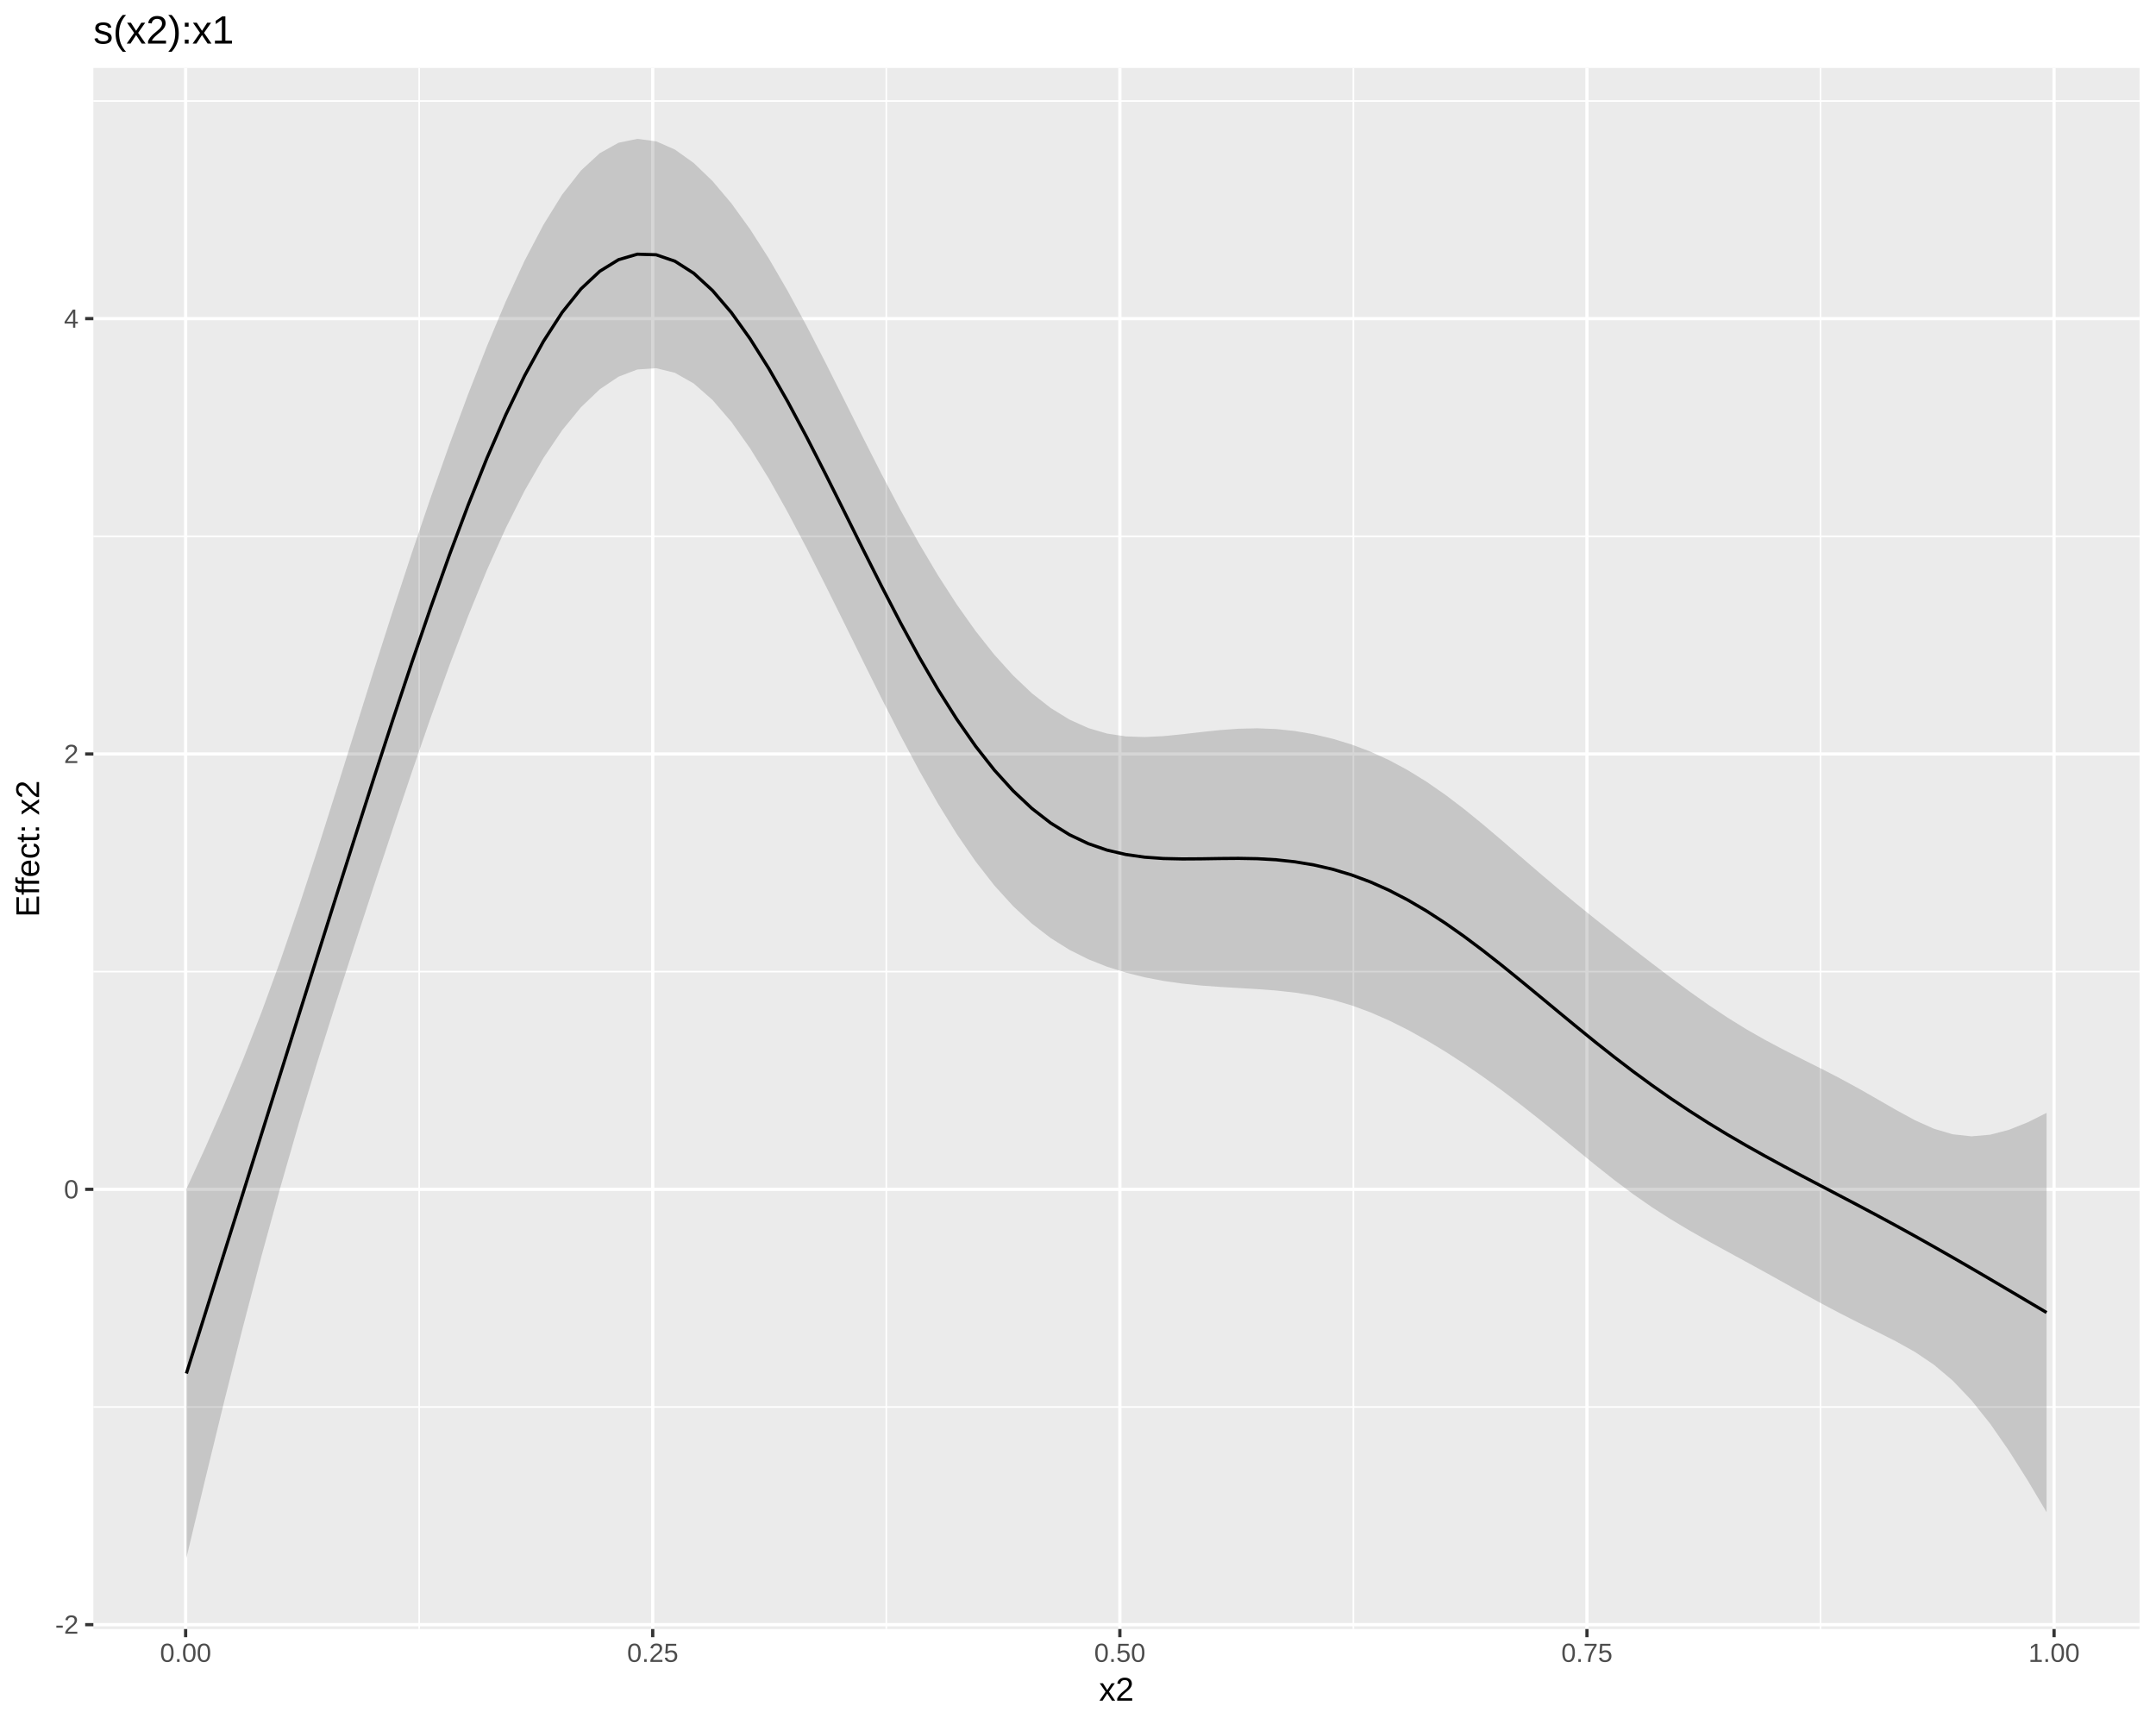
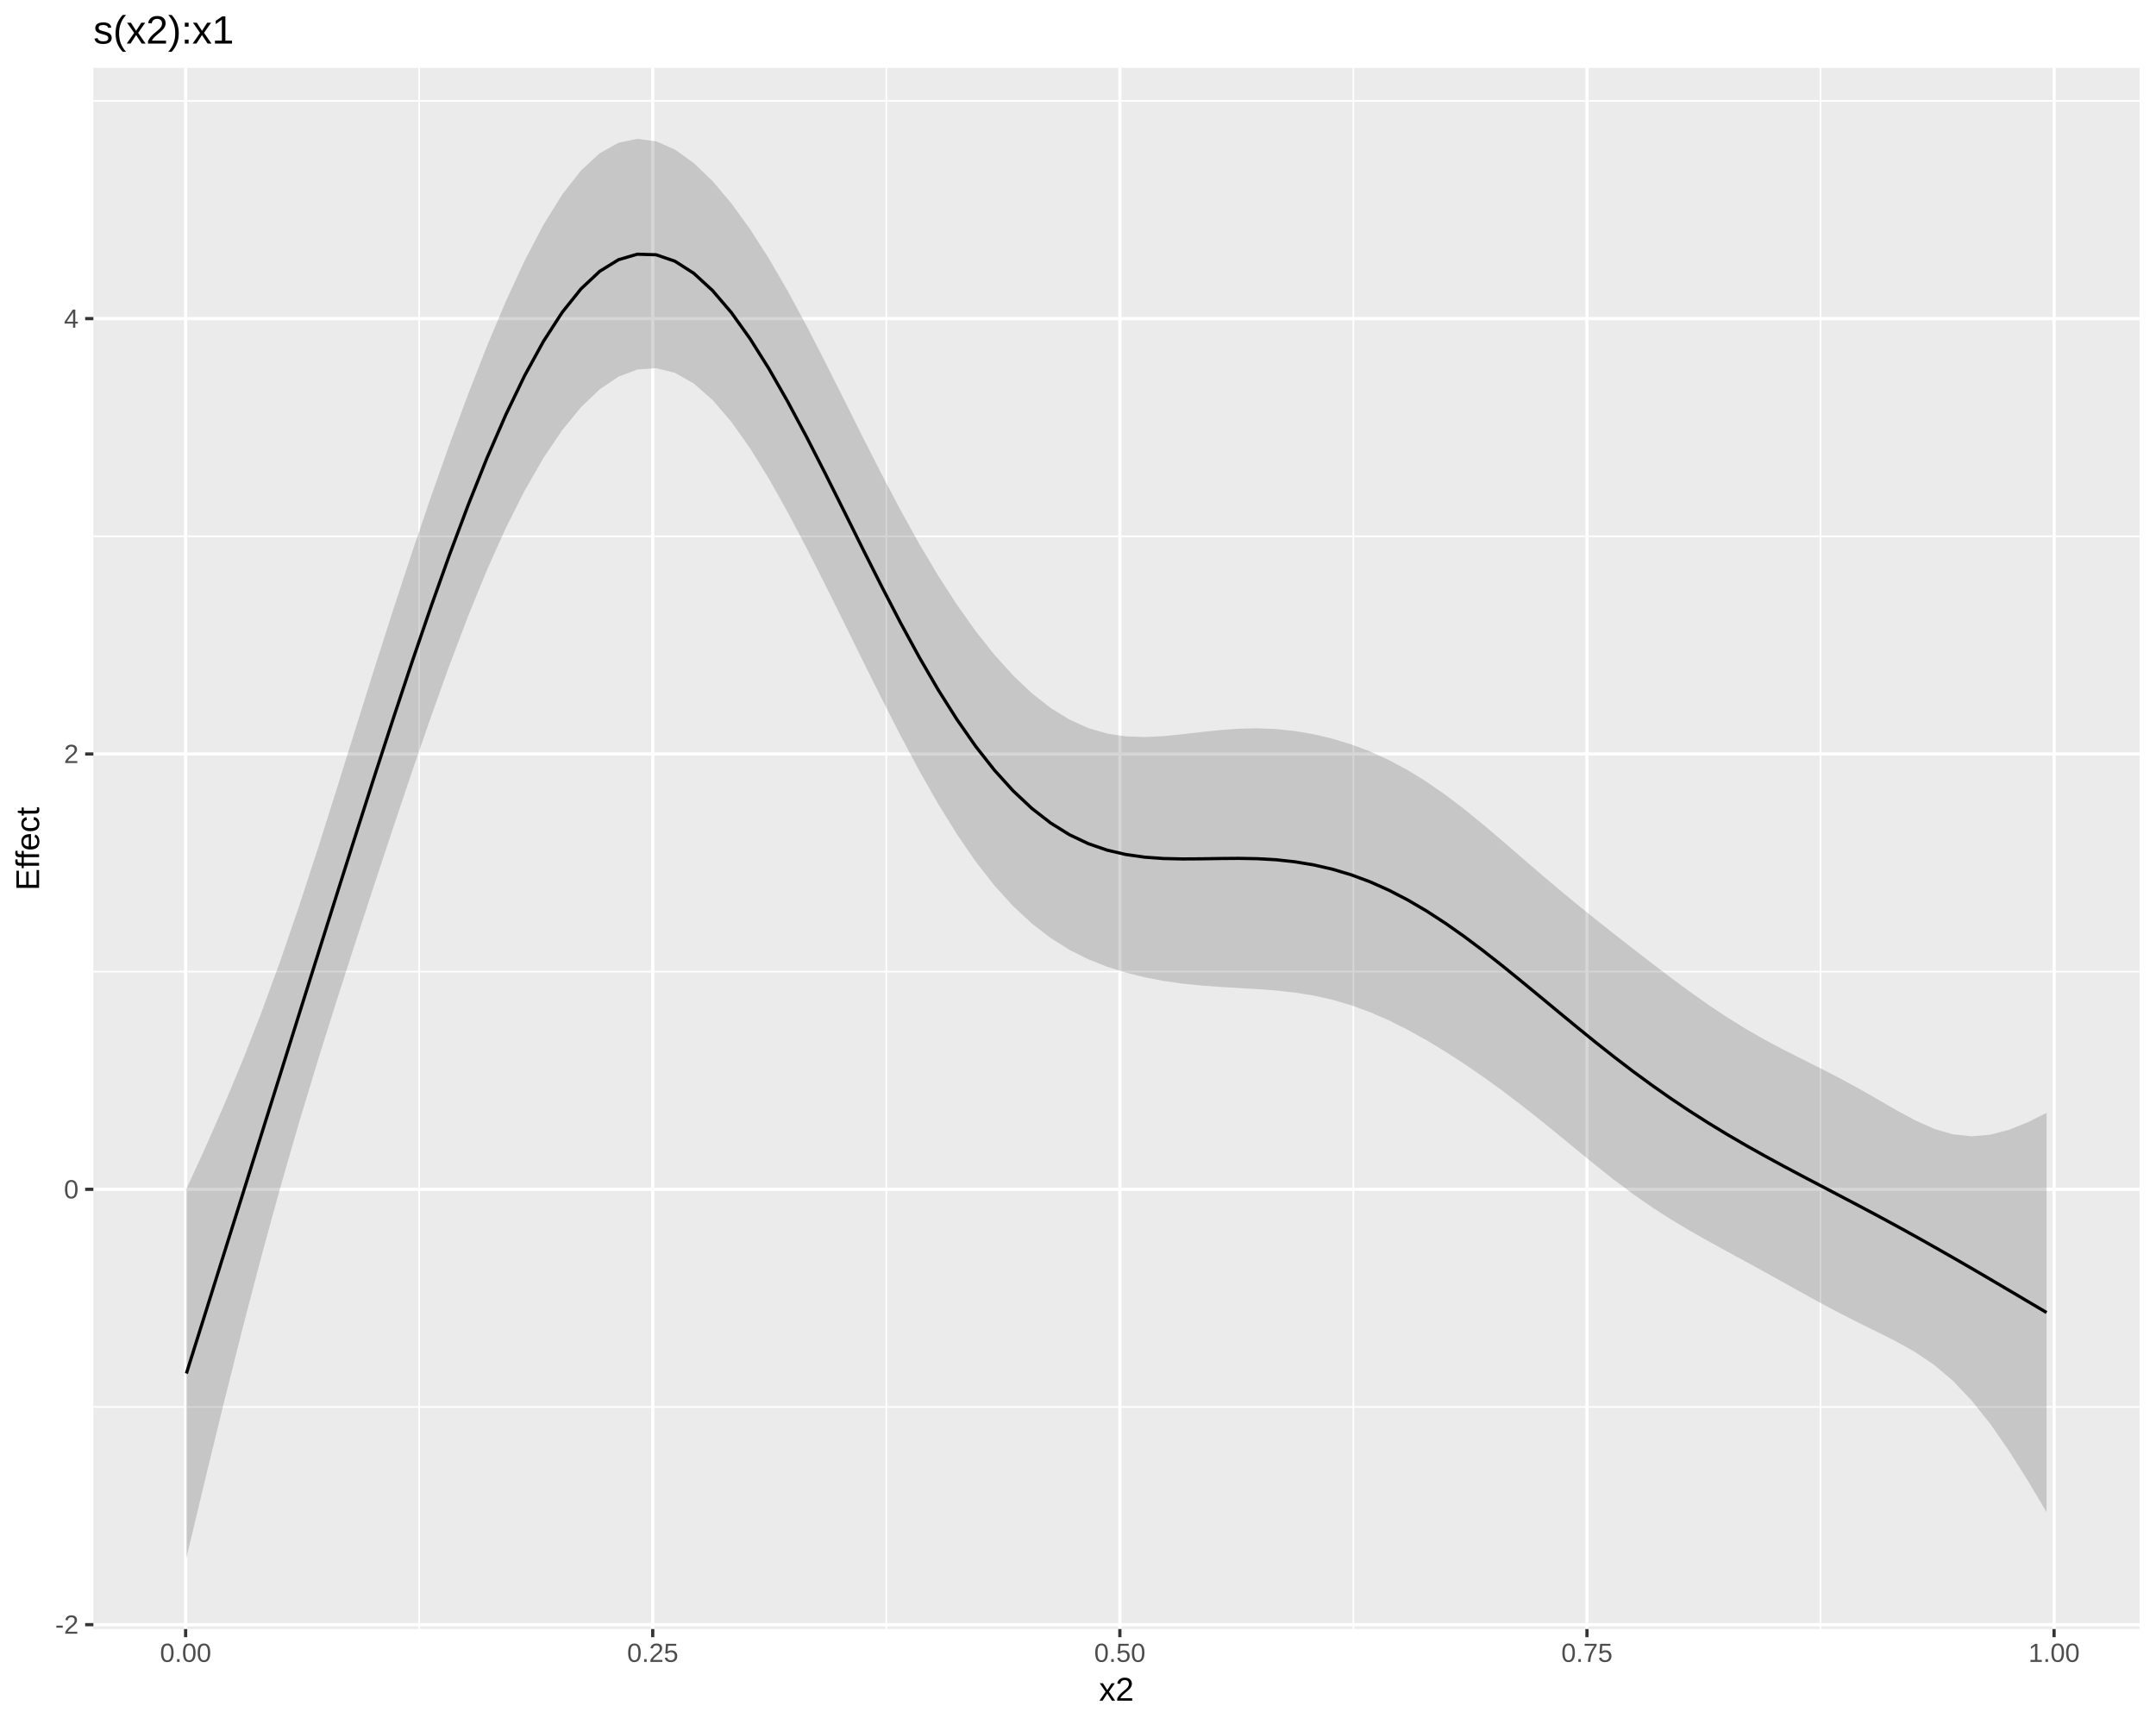
<svg xmlns="http://www.w3.org/2000/svg" viewBox="0 0 720.00 576.00">
  <defs>
    <style type="text/css">
    line, polyline, path, rect, circle {
      fill: none;
      stroke: #000000;
      stroke-linecap: round;
      stroke-linejoin: round;
      stroke-miterlimit: 10.00;
    }
  </style>
  </defs>
  <rect width="100%" height="100%" style="stroke: none; fill: #FFFFFF;" />
  <rect x="0.00" y="0.00" width="720.00" height="576.00" style="stroke-width: 1.07; stroke: #FFFFFF; fill: #FFFFFF;" />
  <defs>
    <clipPath id="cpMzEuMTgzMnw3MTQuNTIxfDU0My45NDd8MjIuNjgwMw==">
      <rect x="31.18" y="22.68" width="683.34" height="521.27" />
    </clipPath>
  </defs>
  <rect x="31.18" y="22.68" width="683.34" height="521.27" style="stroke-width: 1.07; stroke: none; fill: #EBEBEB;" clip-path="url(#cpMzEuMTgzMnw3MTQuNTIxfDU0My45NDd8MjIuNjgwMw==)" />
  <polyline points="31.18,469.81 714.52,469.81 " style="stroke-width: 0.53; stroke: #FFFFFF; stroke-linecap: butt;" clip-path="url(#cpMzEuMTgzMnw3MTQuNTIxfDU0My45NDd8MjIuNjgwMw==)" />
  <polyline points="31.18,324.44 714.52,324.44 " style="stroke-width: 0.53; stroke: #FFFFFF; stroke-linecap: butt;" clip-path="url(#cpMzEuMTgzMnw3MTQuNTIxfDU0My45NDd8MjIuNjgwMw==)" />
  <polyline points="31.18,179.08 714.52,179.08 " style="stroke-width: 0.53; stroke: #FFFFFF; stroke-linecap: butt;" clip-path="url(#cpMzEuMTgzMnw3MTQuNTIxfDU0My45NDd8MjIuNjgwMw==)" />
  <polyline points="31.18,33.71 714.52,33.71 " style="stroke-width: 0.53; stroke: #FFFFFF; stroke-linecap: butt;" clip-path="url(#cpMzEuMTgzMnw3MTQuNTIxfDU0My45NDd8MjIuNjgwMw==)" />
  <polyline points="139.99,543.95 139.99,22.68 " style="stroke-width: 0.53; stroke: #FFFFFF; stroke-linecap: butt;" clip-path="url(#cpMzEuMTgzMnw3MTQuNTIxfDU0My45NDd8MjIuNjgwMw==)" />
  <polyline points="295.98,543.95 295.98,22.68 " style="stroke-width: 0.53; stroke: #FFFFFF; stroke-linecap: butt;" clip-path="url(#cpMzEuMTgzMnw3MTQuNTIxfDU0My45NDd8MjIuNjgwMw==)" />
  <polyline points="451.97,543.95 451.97,22.68 " style="stroke-width: 0.53; stroke: #FFFFFF; stroke-linecap: butt;" clip-path="url(#cpMzEuMTgzMnw3MTQuNTIxfDU0My45NDd8MjIuNjgwMw==)" />
  <polyline points="607.96,543.95 607.96,22.68 " style="stroke-width: 0.53; stroke: #FFFFFF; stroke-linecap: butt;" clip-path="url(#cpMzEuMTgzMnw3MTQuNTIxfDU0My45NDd8MjIuNjgwMw==)" />
  <polyline points="31.18,542.50 714.52,542.50 " style="stroke-width: 1.07; stroke: #FFFFFF; stroke-linecap: butt;" clip-path="url(#cpMzEuMTgzMnw3MTQuNTIxfDU0My45NDd8MjIuNjgwMw==)" />
  <polyline points="31.18,397.13 714.52,397.13 " style="stroke-width: 1.07; stroke: #FFFFFF; stroke-linecap: butt;" clip-path="url(#cpMzEuMTgzMnw3MTQuNTIxfDU0My45NDd8MjIuNjgwMw==)" />
  <polyline points="31.18,251.76 714.52,251.76 " style="stroke-width: 1.07; stroke: #FFFFFF; stroke-linecap: butt;" clip-path="url(#cpMzEuMTgzMnw3MTQuNTIxfDU0My45NDd8MjIuNjgwMw==)" />
  <polyline points="31.18,106.39 714.52,106.39 " style="stroke-width: 1.07; stroke: #FFFFFF; stroke-linecap: butt;" clip-path="url(#cpMzEuMTgzMnw3MTQuNTIxfDU0My45NDd8MjIuNjgwMw==)" />
  <polyline points="61.99,543.95 61.99,22.68 " style="stroke-width: 1.07; stroke: #FFFFFF; stroke-linecap: butt;" clip-path="url(#cpMzEuMTgzMnw3MTQuNTIxfDU0My45NDd8MjIuNjgwMw==)" />
  <polyline points="217.98,543.95 217.98,22.68 " style="stroke-width: 1.07; stroke: #FFFFFF; stroke-linecap: butt;" clip-path="url(#cpMzEuMTgzMnw3MTQuNTIxfDU0My45NDd8MjIuNjgwMw==)" />
  <polyline points="373.98,543.95 373.98,22.68 " style="stroke-width: 1.07; stroke: #FFFFFF; stroke-linecap: butt;" clip-path="url(#cpMzEuMTgzMnw3MTQuNTIxfDU0My45NDd8MjIuNjgwMw==)" />
  <polyline points="529.97,543.95 529.97,22.68 " style="stroke-width: 1.07; stroke: #FFFFFF; stroke-linecap: butt;" clip-path="url(#cpMzEuMTgzMnw3MTQuNTIxfDU0My45NDd8MjIuNjgwMw==)" />
  <polyline points="685.96,543.95 685.96,22.68 " style="stroke-width: 1.07; stroke: #FFFFFF; stroke-linecap: butt;" clip-path="url(#cpMzEuMTgzMnw3MTQuNTIxfDU0My45NDd8MjIuNjgwMw==)" />
  <polyline points="62.24,397.03 68.52,383.32 74.79,369.05 81.07,354.00 87.34,337.98 93.62,320.82 99.89,302.53 106.17,283.30 112.44,263.45 118.72,243.36 124.99,223.36 131.27,203.73 137.54,184.62 143.82,166.17 150.09,148.44 156.37,131.52 162.64,115.53 168.92,100.63 175.19,87.06 181.47,75.08 187.74,64.96 194.02,56.94 200.29,51.16 206.57,47.66 212.84,46.37 219.12,47.19 225.39,49.94 231.67,54.42 237.94,60.45 244.22,67.87 250.49,76.54 256.77,86.34 263.04,97.14 269.32,108.74 275.59,120.93 281.87,133.43 288.14,145.99 294.42,158.34 300.69,170.25 306.97,181.56 313.24,192.11 319.52,201.85 325.79,210.69 332.06,218.61 338.34,225.55 344.61,231.50 350.89,236.42 357.16,240.28 363.44,243.11 369.71,244.95 375.99,245.90 382.26,246.11 388.54,245.80 394.81,245.18 401.09,244.45 407.36,243.79 413.64,243.33 419.91,243.19 426.19,243.44 432.46,244.10 438.74,245.18 445.01,246.67 451.29,248.58 457.56,250.94 463.84,253.79 470.11,257.16 476.39,261.03 482.66,265.38 488.94,270.15 495.21,275.26 501.49,280.58 507.76,286.00 514.04,291.41 520.31,296.73 526.59,301.92 532.86,306.98 539.14,311.94 545.41,316.84 551.69,321.68 557.96,326.44 564.24,331.08 570.51,335.52 576.79,339.71 583.06,343.60 589.34,347.18 595.61,350.51 601.89,353.68 608.16,356.82 614.44,360.06 620.71,363.47 626.99,367.05 633.26,370.67 639.54,374.08 645.81,376.89 652.09,378.75 658.36,379.43 664.64,378.89 670.91,377.25 677.18,374.74 683.46,371.60 683.46,504.95 677.18,494.38 670.91,484.46 664.64,475.43 658.36,467.56 652.09,460.98 645.81,455.68 639.54,451.46 633.26,447.95 626.99,444.79 620.71,441.70 614.44,438.51 608.16,435.19 601.89,431.74 595.61,428.24 589.34,424.75 583.06,421.31 576.79,417.89 570.51,414.45 564.24,410.89 557.96,407.14 551.69,403.11 545.41,398.75 539.14,394.06 532.86,389.09 526.59,383.97 520.31,378.82 514.04,373.73 507.76,368.79 501.49,364.04 495.21,359.51 488.94,355.20 482.66,351.14 476.39,347.35 470.11,343.86 463.84,340.73 457.56,337.99 451.29,335.69 445.01,333.84 438.74,332.44 432.46,331.44 426.19,330.75 419.91,330.28 413.64,329.91 407.36,329.54 401.09,329.08 394.81,328.43 388.54,327.54 382.26,326.33 375.99,324.77 369.71,322.80 363.44,320.31 357.16,317.17 350.89,313.24 344.61,308.41 338.34,302.58 332.06,295.67 325.79,287.63 319.52,278.50 313.24,268.34 306.97,257.30 300.69,245.53 294.42,233.24 288.14,220.63 281.87,207.92 275.59,195.28 269.32,182.91 263.04,171.02 256.77,159.85 250.49,149.70 244.22,140.84 237.94,133.55 231.67,128.05 225.39,124.49 219.12,122.94 212.84,123.38 206.57,125.77 200.29,129.99 194.02,135.98 187.74,143.65 181.47,152.95 175.19,163.86 168.92,176.32 162.64,190.29 156.37,205.63 150.09,222.17 143.82,239.65 137.54,257.83 131.27,276.48 124.99,295.42 118.72,314.61 112.44,334.08 106.17,354.05 99.89,374.76 93.62,396.48 87.34,419.35 81.07,443.33 74.79,468.28 68.52,493.99 62.24,520.25 " style="stroke-width: 1.07; stroke: none; fill: #333333; fill-opacity: 0.20;" clip-path="url(#cpMzEuMTgzMnw3MTQuNTIxfDU0My45NDd8MjIuNjgwMw==)" />
  <polyline points="62.24,458.64 68.52,438.66 74.79,418.66 81.07,398.67 87.34,378.66 93.62,358.65 99.89,338.65 106.17,318.67 112.44,298.77 118.72,278.98 124.99,259.39 131.27,240.10 137.54,221.23 143.82,202.91 150.09,185.30 156.37,168.58 162.64,152.91 168.92,138.48 175.19,125.46 181.47,114.01 187.74,104.30 194.02,96.46 200.29,90.58 206.57,86.71 212.84,84.88 219.12,85.07 225.39,87.22 231.67,91.24 237.94,97.00 244.22,104.35 250.49,113.12 256.77,123.10 263.04,134.08 269.32,145.83 275.59,158.11 281.87,170.68 288.14,183.31 294.42,195.79 300.69,207.89 306.97,219.43 313.24,230.23 319.52,240.17 325.79,249.16 332.06,257.14 338.34,264.07 344.61,269.96 350.89,274.83 357.16,278.73 363.44,281.71 369.71,283.87 375.99,285.33 382.26,286.22 388.54,286.67 394.81,286.81 401.09,286.77 407.36,286.67 413.64,286.62 419.91,286.73 426.19,287.09 432.46,287.77 438.74,288.81 445.01,290.25 451.29,292.13 457.56,294.46 463.84,297.26 470.11,300.51 476.39,304.19 482.66,308.26 488.94,312.68 495.21,317.38 501.49,322.31 507.76,327.40 514.04,332.57 520.31,337.77 526.59,342.95 532.86,348.04 539.14,353.00 545.41,357.79 551.69,362.39 557.96,366.79 564.24,370.98 570.51,374.98 576.79,378.80 583.06,382.45 589.34,385.97 595.61,389.38 601.89,392.71 608.16,396.00 614.44,399.29 620.71,402.58 626.99,405.92 633.26,409.31 639.54,412.77 645.81,416.29 652.09,419.87 658.36,423.49 664.64,427.16 670.91,430.85 677.18,434.56 683.46,438.27 " style="stroke-width: 1.07; stroke-linecap: butt;" clip-path="url(#cpMzEuMTgzMnw3MTQuNTIxfDU0My45NDd8MjIuNjgwMw==)" />
  <defs>
    <clipPath id="cpMHw3MjB8NTc2fDA=">
      <rect x="0.00" y="0.00" width="720.00" height="576.00" />
    </clipPath>
  </defs>
  <g clip-path="url(#cpMHw3MjB8NTc2fDA=)">
    <text x="18.43" y="545.52" style="font-size: 8.80px; fill: #4D4D4D; font-family: Liberation Sans;" textLength="7.82px" lengthAdjust="spacingAndGlyphs">-2</text>
  </g>
  <g clip-path="url(#cpMHw3MjB8NTc2fDA=)">
    <text x="21.36" y="400.16" style="font-size: 8.80px; fill: #4D4D4D; font-family: Liberation Sans;" textLength="4.89px" lengthAdjust="spacingAndGlyphs">0</text>
  </g>
  <g clip-path="url(#cpMHw3MjB8NTc2fDA=)">
    <text x="21.36" y="254.79" style="font-size: 8.80px; fill: #4D4D4D; font-family: Liberation Sans;" textLength="4.89px" lengthAdjust="spacingAndGlyphs">2</text>
  </g>
  <g clip-path="url(#cpMHw3MjB8NTc2fDA=)">
    <text x="21.36" y="109.42" style="font-size: 8.80px; fill: #4D4D4D; font-family: Liberation Sans;" textLength="4.89px" lengthAdjust="spacingAndGlyphs">4</text>
  </g>
  <polyline points="28.44,542.50 31.18,542.50 " style="stroke-width: 1.07; stroke: #333333; stroke-linecap: butt;" clip-path="url(#cpMHw3MjB8NTc2fDA=)" />
  <polyline points="28.44,397.13 31.18,397.13 " style="stroke-width: 1.07; stroke: #333333; stroke-linecap: butt;" clip-path="url(#cpMHw3MjB8NTc2fDA=)" />
  <polyline points="28.44,251.76 31.18,251.76 " style="stroke-width: 1.07; stroke: #333333; stroke-linecap: butt;" clip-path="url(#cpMHw3MjB8NTc2fDA=)" />
  <polyline points="28.44,106.39 31.18,106.39 " style="stroke-width: 1.07; stroke: #333333; stroke-linecap: butt;" clip-path="url(#cpMHw3MjB8NTc2fDA=)" />
  <polyline points="61.99,546.69 61.99,543.95 " style="stroke-width: 1.07; stroke: #333333; stroke-linecap: butt;" clip-path="url(#cpMHw3MjB8NTc2fDA=)" />
  <polyline points="217.98,546.69 217.98,543.95 " style="stroke-width: 1.07; stroke: #333333; stroke-linecap: butt;" clip-path="url(#cpMHw3MjB8NTc2fDA=)" />
  <polyline points="373.98,546.69 373.98,543.95 " style="stroke-width: 1.07; stroke: #333333; stroke-linecap: butt;" clip-path="url(#cpMHw3MjB8NTc2fDA=)" />
  <polyline points="529.97,546.69 529.97,543.95 " style="stroke-width: 1.07; stroke: #333333; stroke-linecap: butt;" clip-path="url(#cpMHw3MjB8NTc2fDA=)" />
  <polyline points="685.96,546.69 685.96,543.95 " style="stroke-width: 1.07; stroke: #333333; stroke-linecap: butt;" clip-path="url(#cpMHw3MjB8NTc2fDA=)" />
  <g clip-path="url(#cpMHw3MjB8NTc2fDA=)">
    <text x="53.43" y="554.93" style="font-size: 8.80px; fill: #4D4D4D; font-family: Liberation Sans;" textLength="17.13px" lengthAdjust="spacingAndGlyphs">0.00</text>
  </g>
  <g clip-path="url(#cpMHw3MjB8NTc2fDA=)">
    <text x="209.42" y="554.93" style="font-size: 8.80px; fill: #4D4D4D; font-family: Liberation Sans;" textLength="17.13px" lengthAdjust="spacingAndGlyphs">0.25</text>
  </g>
  <g clip-path="url(#cpMHw3MjB8NTc2fDA=)">
    <text x="365.41" y="554.93" style="font-size: 8.80px; fill: #4D4D4D; font-family: Liberation Sans;" textLength="17.13px" lengthAdjust="spacingAndGlyphs">0.50</text>
  </g>
  <g clip-path="url(#cpMHw3MjB8NTc2fDA=)">
    <text x="521.40" y="554.93" style="font-size: 8.80px; fill: #4D4D4D; font-family: Liberation Sans;" textLength="17.13px" lengthAdjust="spacingAndGlyphs">0.75</text>
  </g>
  <g clip-path="url(#cpMHw3MjB8NTc2fDA=)">
    <text x="677.40" y="554.93" style="font-size: 8.80px; fill: #4D4D4D; font-family: Liberation Sans;" textLength="17.13px" lengthAdjust="spacingAndGlyphs">1.00</text>
  </g>
  <g clip-path="url(#cpMHw3MjB8NTc2fDA=)">
    <text x="367.04" y="567.88" style="font-size: 11.00px; font-family: Liberation Sans;" textLength="11.62px" lengthAdjust="spacingAndGlyphs">x2</text>
  </g>
  <g clip-path="url(#cpMHw3MjB8NTc2fDA=)">
-     <text transform="translate(13.05,306.24) rotate(-90)" style="font-size: 11.00px; font-family: Liberation Sans;" textLength="45.85px" lengthAdjust="spacingAndGlyphs">Effect: x2</text>
+     <text transform="translate(13.05,297.38) rotate(-90)" style="font-size: 11.00px; font-family: Liberation Sans;" textLength="28.12px" lengthAdjust="spacingAndGlyphs">Effect</text>
  </g>
  <g clip-path="url(#cpMHw3MjB8NTc2fDA=)">
    <text x="31.18" y="14.56" style="font-size: 13.20px; font-family: Liberation Sans;" textLength="46.94px" lengthAdjust="spacingAndGlyphs">s(x2):x1</text>
  </g>
</svg>
